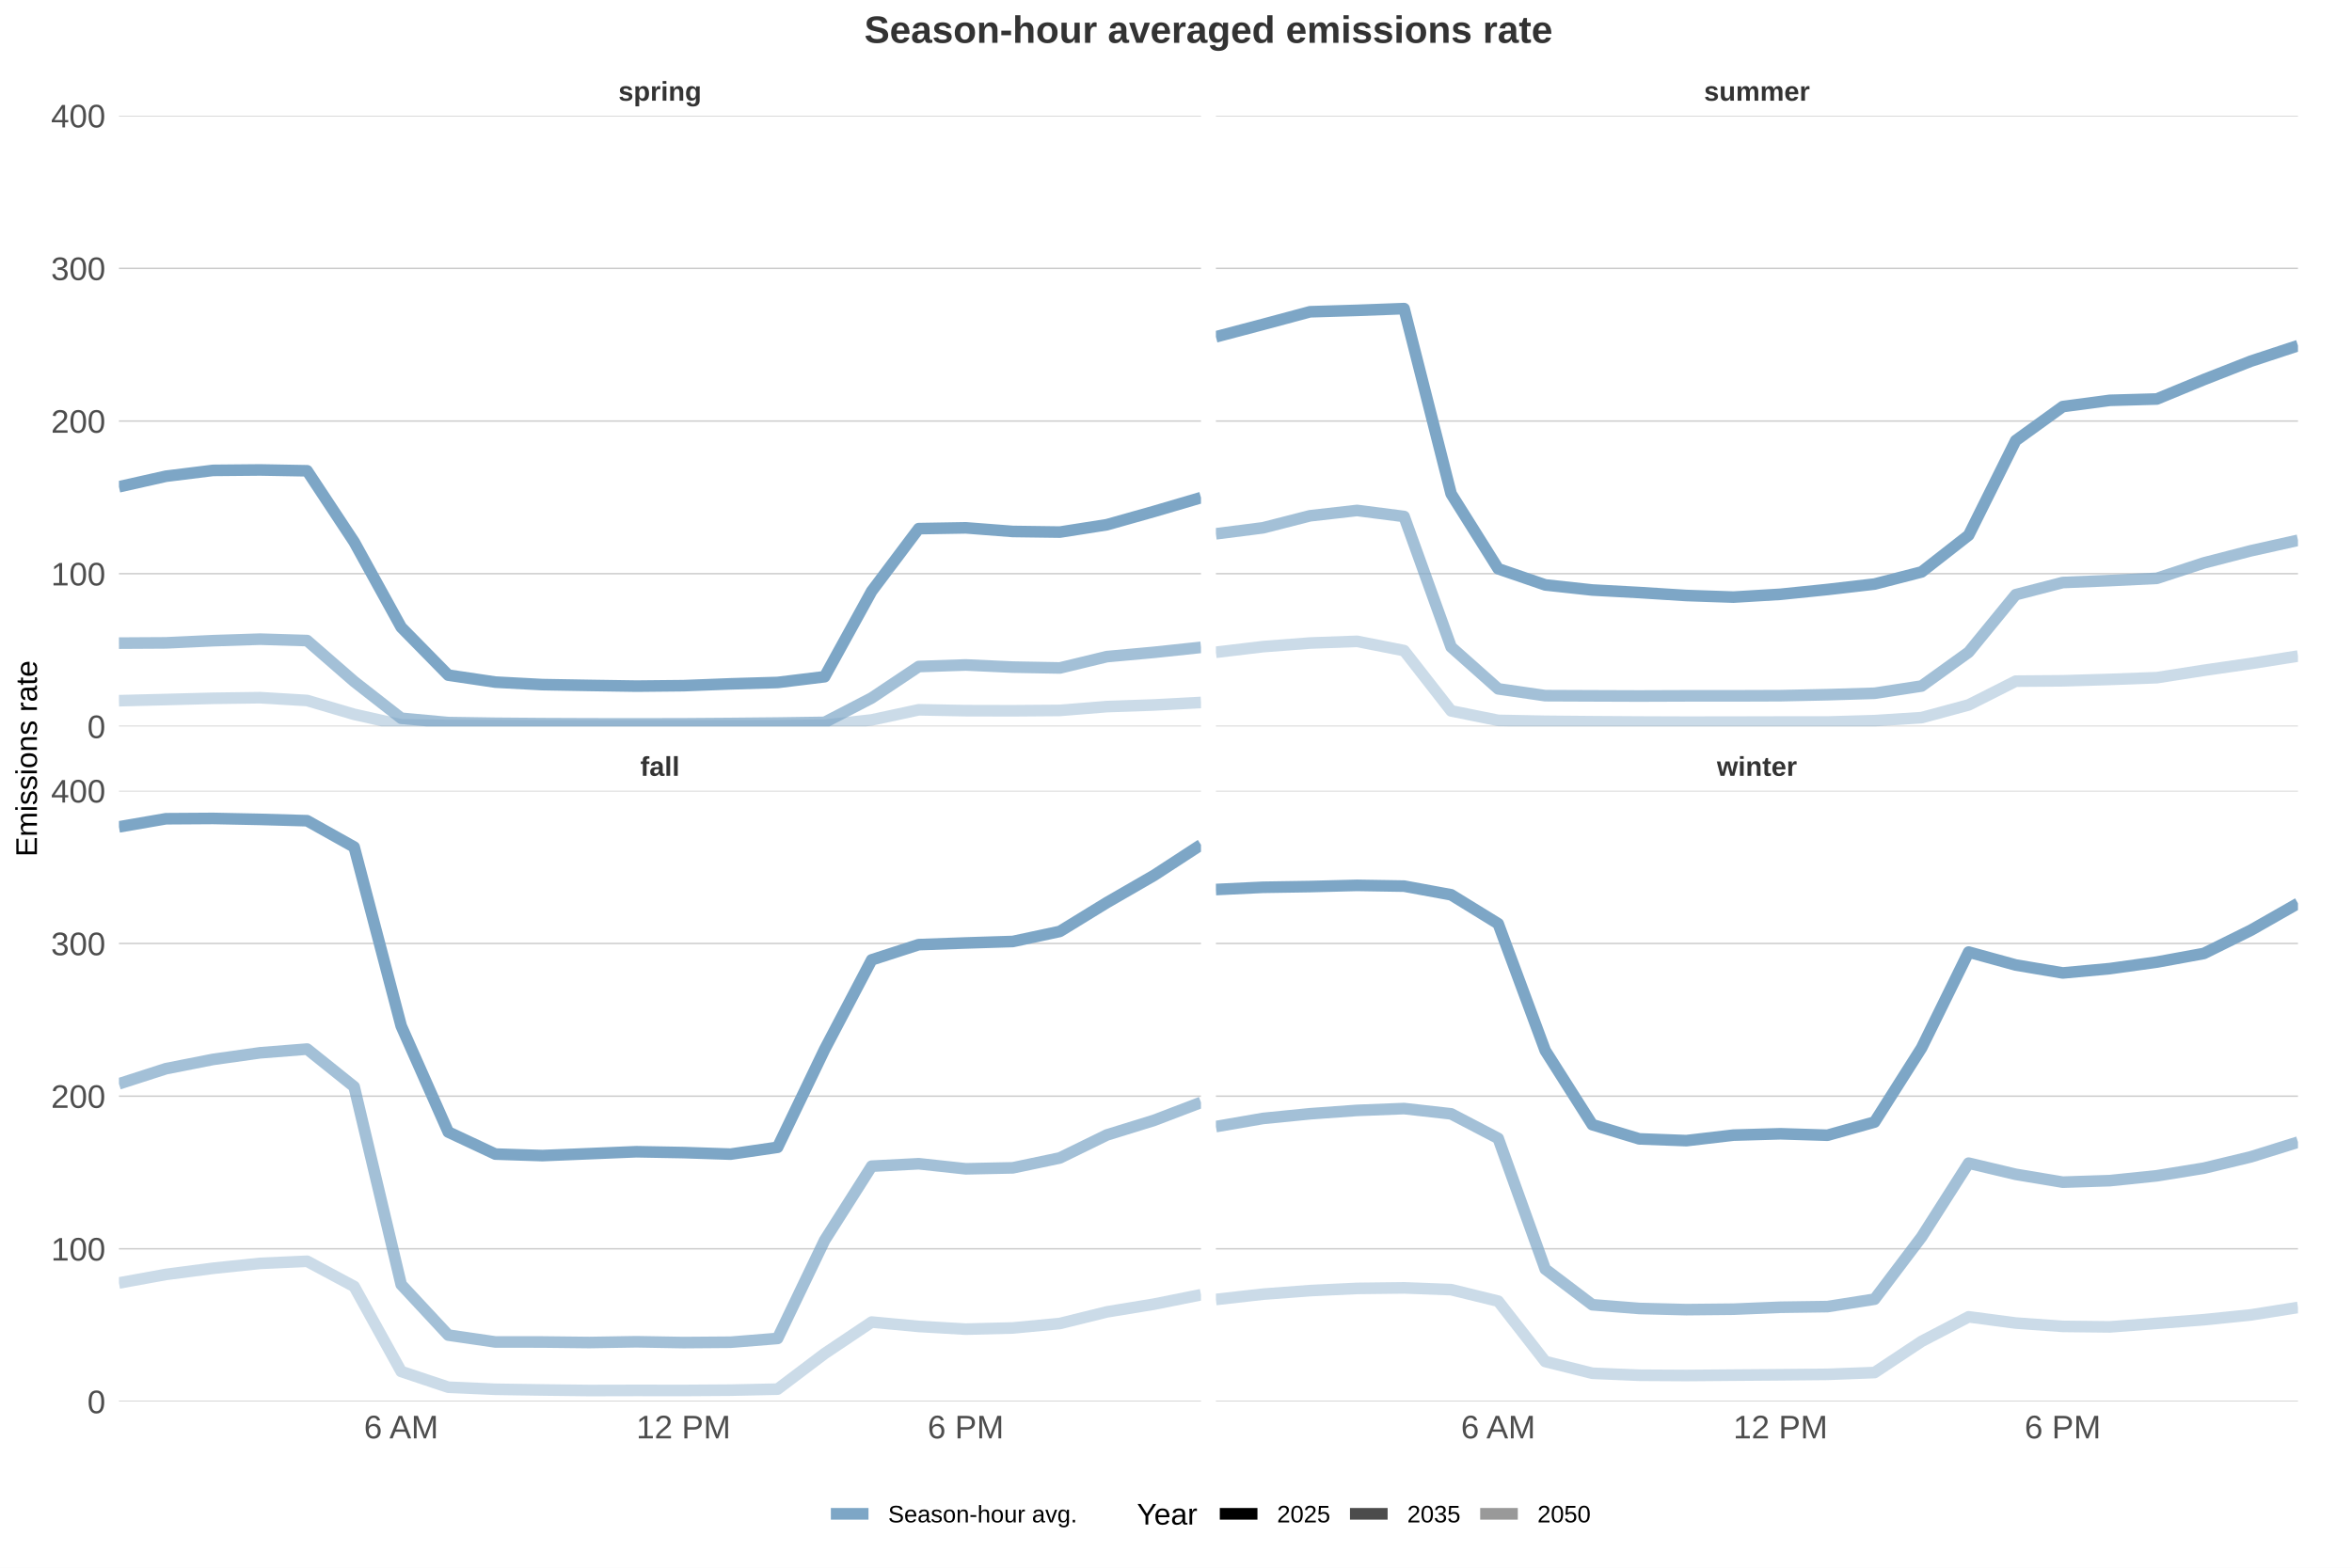
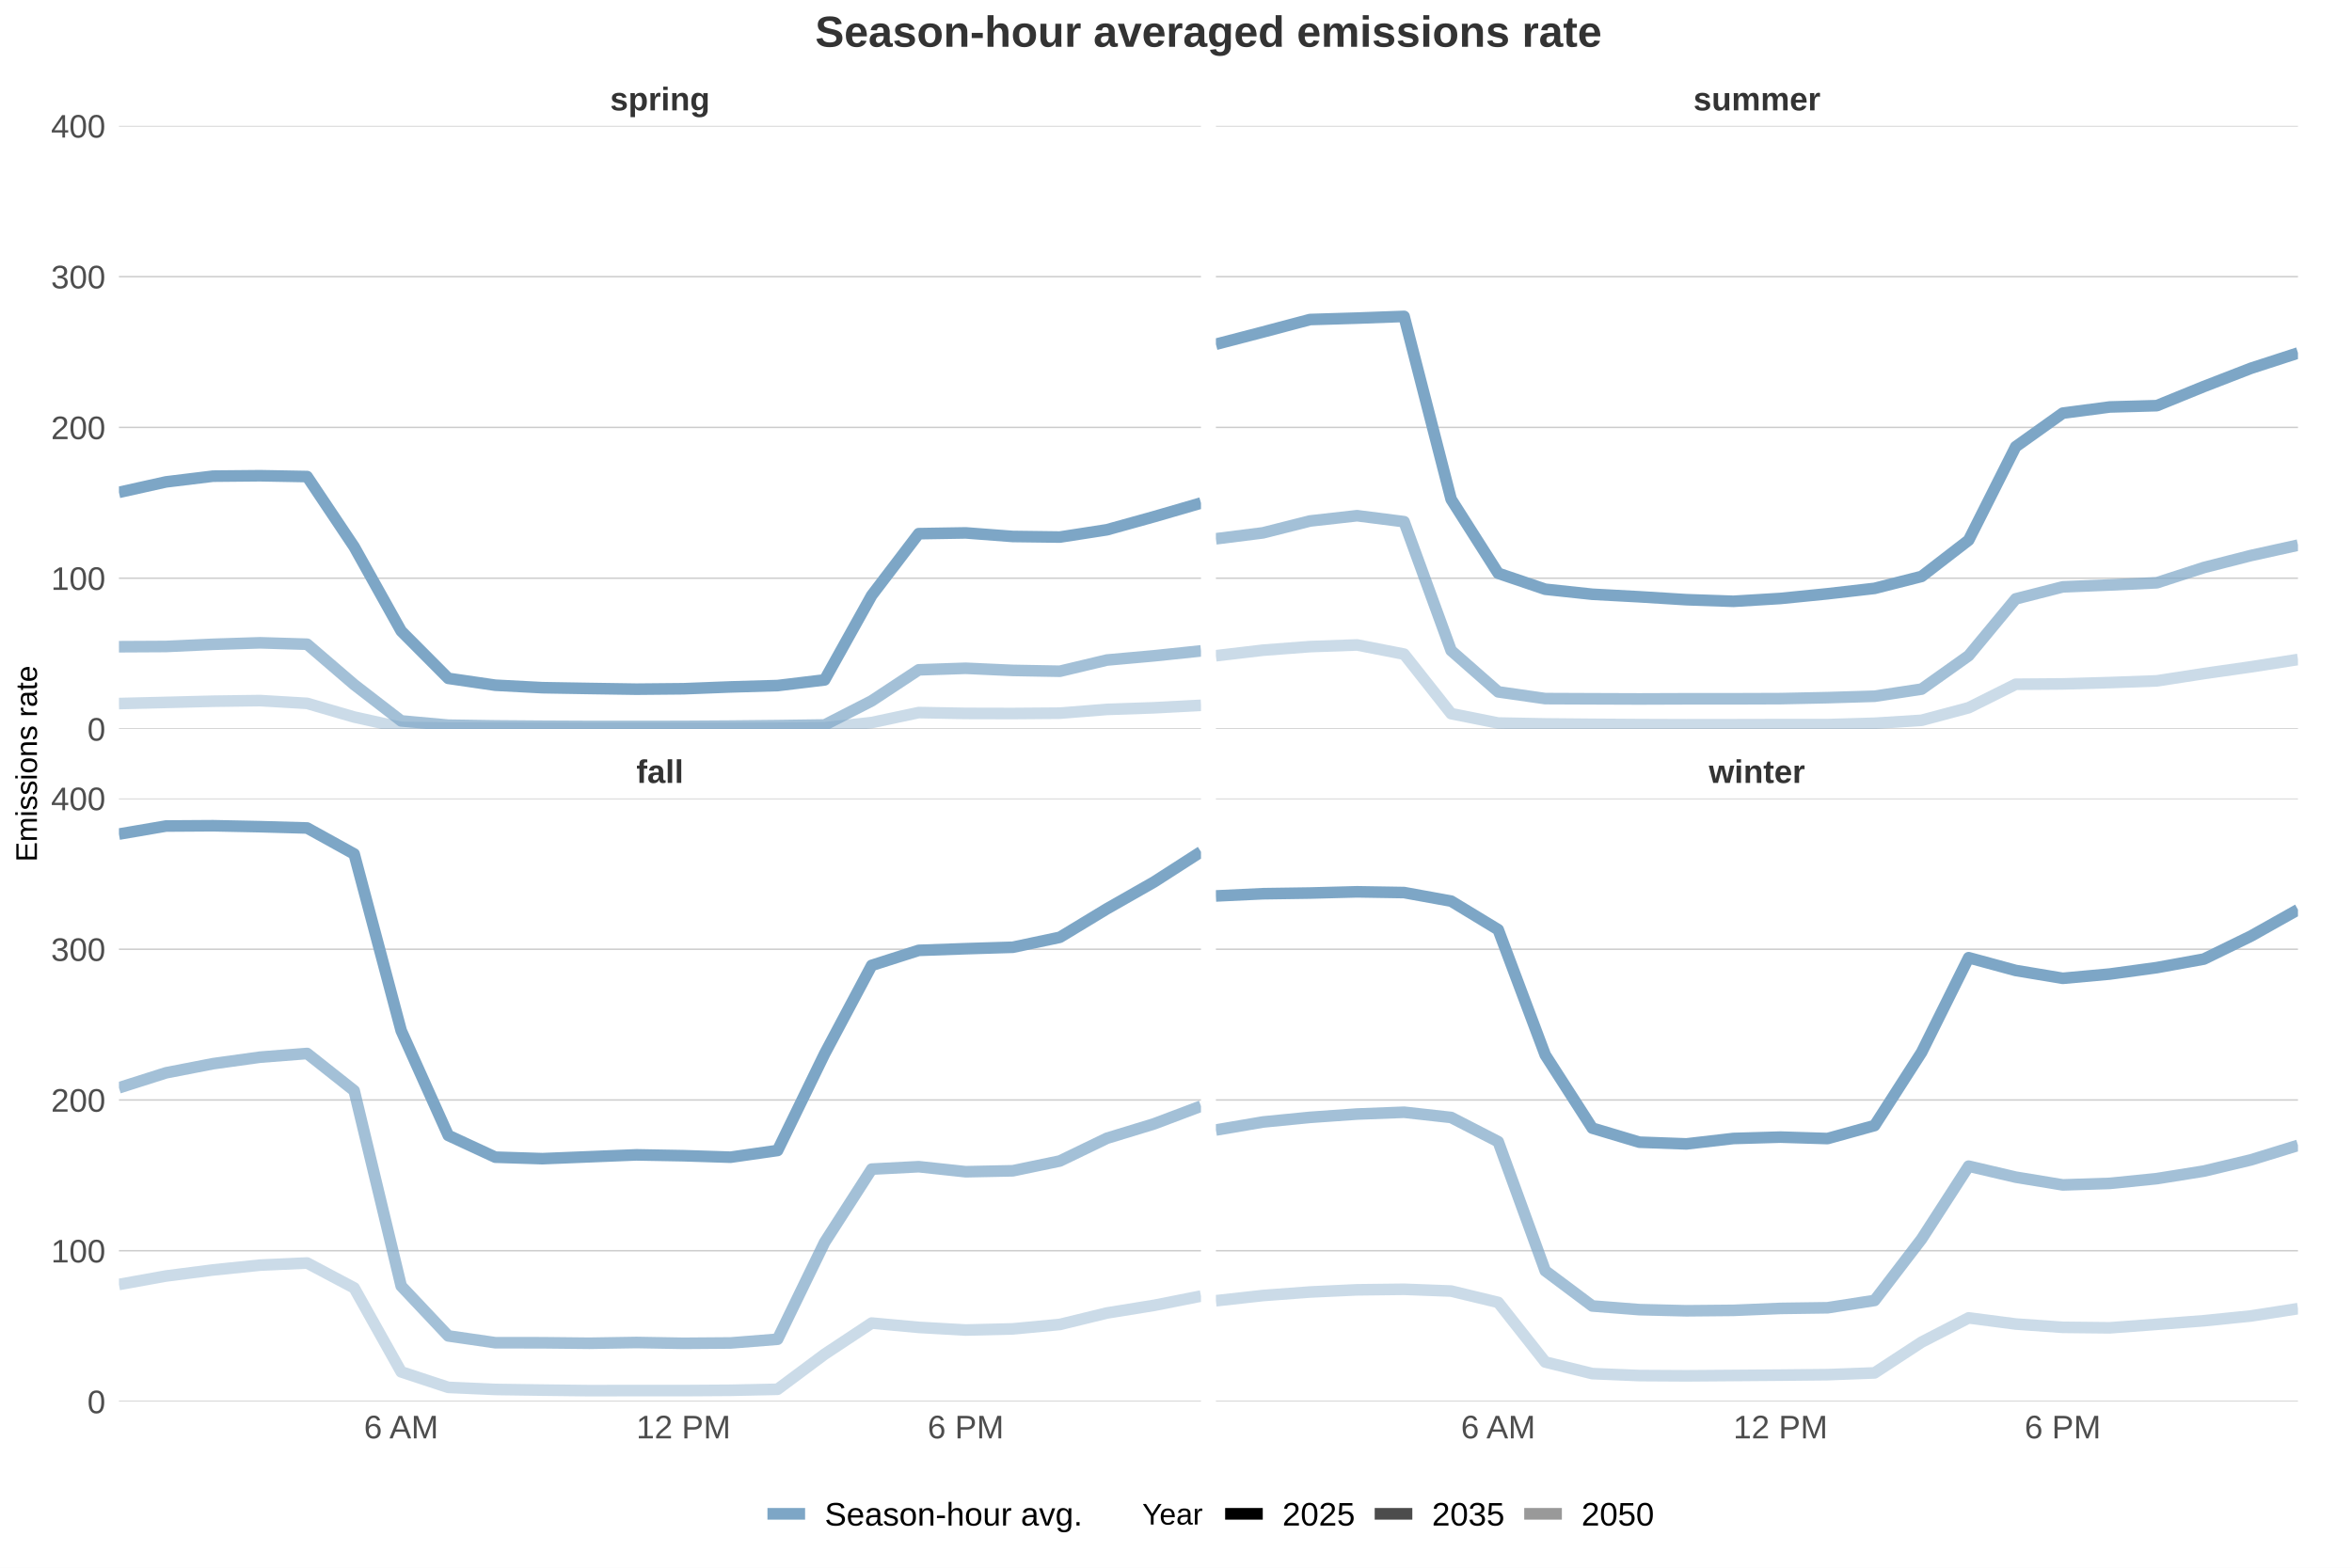
<svg xmlns="http://www.w3.org/2000/svg" class="svglite" width="864.00pt" height="576.00pt" viewBox="0 0 864.00 576.00">
  <defs>
    <style type="text/css">
    .svglite line, .svglite polyline, .svglite polygon, .svglite path, .svglite rect, .svglite circle {
      fill: none;
      stroke: #000000;
      stroke-linecap: round;
      stroke-linejoin: round;
      stroke-miterlimit: 10.00;
    }
    .svglite text {
      white-space: pre;
    }
  </style>
  </defs>
  <rect width="100%" height="100%" style="stroke: none; fill: #FFFFFF;" />
  <defs>
    <clipPath id="cpMC4wMHw4NjQuMDB8MC4wMHw1NzYuMDA=">
      <rect x="0.00" y="0.00" width="864.00" height="576.00" />
    </clipPath>
  </defs>
  <g clip-path="url(#cpMC4wMHw4NjQuMDB8MC4wMHw1NzYuMDA=)">
    <rect x="0.00" y="0.00" width="864.00" height="576.00" style="stroke-width: 1.07; stroke: none; fill: #FFFFFF;" />
  </g>
  <defs>
-     <clipPath id="cpNDMuNjl8NDQxLjE4fDQyLjUwfDI2Ni44OQ==">
-       <rect x="43.69" y="42.50" width="397.49" height="224.39" />
+     <clipPath id="cpNDMuNjl8NDQxLjE4fDQ2LjI1fDI2Ny44Mw==">
+       <rect x="43.69" y="46.25" width="397.49" height="221.58" />
    </clipPath>
  </defs>
-   <g clip-path="url(#cpNDMuNjl8NDQxLjE4fDQyLjUwfDI2Ni44OQ==)">
-     <polyline points="43.69,266.89 441.18,266.89 " style="stroke-width: 0.53; stroke: #CCCCCC; stroke-linecap: butt;" />
-     <polyline points="43.69,210.79 441.18,210.79 " style="stroke-width: 0.53; stroke: #CCCCCC; stroke-linecap: butt;" />
-     <polyline points="43.69,154.70 441.18,154.70 " style="stroke-width: 0.53; stroke: #CCCCCC; stroke-linecap: butt;" />
-     <polyline points="43.69,98.60 441.18,98.60 " style="stroke-width: 0.53; stroke: #CCCCCC; stroke-linecap: butt;" />
-     <polyline points="43.69,42.50 441.18,42.50 " style="stroke-width: 0.53; stroke: #CCCCCC; stroke-linecap: butt;" />
-     <polyline points="43.69,178.85 60.97,174.97 78.25,172.83 95.54,172.67 112.82,172.98 130.10,199.12 147.38,230.46 164.67,248.06 181.95,250.62 199.23,251.54 216.51,251.84 233.79,252.10 251.08,251.93 268.36,251.26 285.64,250.75 302.92,248.64 320.21,217.21 337.49,194.23 354.77,193.94 372.05,195.27 389.34,195.50 406.62,192.79 423.90,187.92 441.18,182.84 " style="stroke-width: 4.27; stroke: #7DA6C6; stroke-linecap: butt;" />
-     <polyline points="43.69,236.30 60.97,236.20 78.25,235.40 95.54,234.84 112.82,235.36 130.10,250.40 147.38,263.90 164.67,265.49 181.95,265.75 199.23,265.88 216.51,265.95 233.79,265.97 251.08,265.94 268.36,265.82 285.64,265.66 302.92,265.41 320.21,256.44 337.49,244.90 354.77,244.32 372.05,245.11 389.34,245.42 406.62,241.25 423.90,239.68 441.18,237.85 " style="stroke-width: 4.27; stroke: #7DA6C6; stroke-opacity: 0.70; stroke-linecap: butt;" />
-     <polyline points="43.69,257.45 60.97,257.02 78.25,256.57 95.54,256.34 112.82,257.37 130.10,262.46 147.38,266.33 164.67,266.55 181.95,266.59 199.23,266.65 216.51,266.68 233.79,266.68 251.08,266.68 268.36,266.66 285.64,266.63 302.92,266.44 320.21,264.51 337.49,260.79 354.77,261.11 372.05,261.15 389.34,261.02 406.62,259.62 423.90,259.02 441.18,258.10 " style="stroke-width: 4.27; stroke: #7DA6C6; stroke-opacity: 0.40; stroke-linecap: butt;" />
+   <g clip-path="url(#cpNDMuNjl8NDQxLjE4fDQ2LjI1fDI2Ny44Mw==)">
+     <polyline points="43.69,267.83 441.18,267.83 " style="stroke-width: 0.53; stroke: #CCCCCC; stroke-linecap: butt;" />
+     <polyline points="43.69,212.44 441.18,212.44 " style="stroke-width: 0.53; stroke: #CCCCCC; stroke-linecap: butt;" />
+     <polyline points="43.69,157.04 441.18,157.04 " style="stroke-width: 0.53; stroke: #CCCCCC; stroke-linecap: butt;" />
+     <polyline points="43.69,101.65 441.18,101.65 " style="stroke-width: 0.53; stroke: #CCCCCC; stroke-linecap: butt;" />
+     <polyline points="43.69,46.25 441.18,46.25 " style="stroke-width: 0.53; stroke: #CCCCCC; stroke-linecap: butt;" />
+     <polyline points="43.69,180.90 60.97,177.06 78.25,174.95 95.54,174.79 112.82,175.10 130.10,200.91 147.38,231.86 164.67,249.24 181.95,251.76 199.23,252.67 216.51,252.96 233.79,253.22 251.08,253.06 268.36,252.39 285.64,251.89 302.92,249.81 320.21,218.77 337.49,196.08 354.77,195.80 372.05,197.11 389.34,197.33 406.62,194.65 423.90,189.85 441.18,184.83 " style="stroke-width: 4.27; stroke: #7DA6C6; stroke-linecap: butt;" />
+     <polyline points="43.69,237.62 60.97,237.53 78.25,236.73 95.54,236.18 112.82,236.70 130.10,251.54 147.38,264.87 164.67,266.44 181.95,266.70 199.23,266.83 216.51,266.91 233.79,266.92 251.08,266.89 268.36,266.78 285.64,266.61 302.92,266.37 320.21,257.51 337.49,246.11 354.77,245.54 372.05,246.32 389.34,246.63 406.62,242.51 423.90,240.96 441.18,239.15 " style="stroke-width: 4.27; stroke: #7DA6C6; stroke-opacity: 0.70; stroke-linecap: butt;" />
+     <polyline points="43.69,258.50 60.97,258.08 78.25,257.64 95.54,257.41 112.82,258.43 130.10,263.45 147.38,267.28 164.67,267.50 181.95,267.53 199.23,267.59 216.51,267.63 233.79,267.63 251.08,267.63 268.36,267.61 285.64,267.57 302.92,267.39 320.21,265.48 337.49,261.81 354.77,262.12 372.05,262.16 389.34,262.03 406.62,260.65 423.90,260.06 441.18,259.15 " style="stroke-width: 4.27; stroke: #7DA6C6; stroke-opacity: 0.40; stroke-linecap: butt;" />
  </g>
  <g clip-path="url(#cpMC4wMHw4NjQuMDB8MC4wMHw1NzYuMDA=)">
</g>
  <defs>
-     <clipPath id="cpNDMuNjl8NDQxLjE4fDI5MC41NXw1MTQuOTQ=">
-       <rect x="43.69" y="290.55" width="397.49" height="224.39" />
+     <clipPath id="cpNDMuNjl8NDQxLjE4fDI5My4zN3w1MTQuOTQ=">
+       <rect x="43.69" y="293.37" width="397.49" height="221.58" />
    </clipPath>
  </defs>
-   <g clip-path="url(#cpNDMuNjl8NDQxLjE4fDI5MC41NXw1MTQuOTQ=)">
+   <g clip-path="url(#cpNDMuNjl8NDQxLjE4fDI5My4zN3w1MTQuOTQ=)">
    <polyline points="43.69,514.94 441.18,514.94 " style="stroke-width: 0.53; stroke: #CCCCCC; stroke-linecap: butt;" />
-     <polyline points="43.69,458.84 441.18,458.84 " style="stroke-width: 0.53; stroke: #CCCCCC; stroke-linecap: butt;" />
-     <polyline points="43.69,402.75 441.18,402.75 " style="stroke-width: 0.53; stroke: #CCCCCC; stroke-linecap: butt;" />
-     <polyline points="43.69,346.65 441.18,346.65 " style="stroke-width: 0.53; stroke: #CCCCCC; stroke-linecap: butt;" />
-     <polyline points="43.69,290.55 441.18,290.55 " style="stroke-width: 0.53; stroke: #CCCCCC; stroke-linecap: butt;" />
-     <polyline points="43.69,303.81 60.97,300.82 78.25,300.71 95.54,301.06 112.82,301.55 130.10,311.22 147.38,376.96 164.67,415.93 181.95,424.03 199.23,424.59 216.51,423.88 233.79,423.17 251.08,423.48 268.36,424.05 285.64,421.54 302.92,385.58 320.21,352.67 337.49,347.08 354.77,346.46 372.05,345.92 389.34,342.22 406.62,331.62 423.90,321.65 441.18,310.39 " style="stroke-width: 4.27; stroke: #7DA6C6; stroke-linecap: butt;" />
-     <polyline points="43.69,398.22 60.97,392.65 78.25,389.25 95.54,386.82 112.82,385.45 130.10,399.29 147.38,471.97 164.67,490.54 181.95,493.06 199.23,493.08 216.51,493.27 233.79,492.99 251.08,493.29 268.36,493.16 285.64,491.77 302.92,455.72 320.21,428.48 337.49,427.58 354.77,429.45 372.05,429.09 389.34,425.45 406.62,417.00 423.90,411.65 441.18,405.05 " style="stroke-width: 4.27; stroke: #7DA6C6; stroke-opacity: 0.70; stroke-linecap: butt;" />
-     <polyline points="43.69,471.39 60.97,468.25 78.25,465.99 95.54,464.19 112.82,463.41 130.10,472.68 147.38,503.91 164.67,509.69 181.95,510.45 199.23,510.70 216.51,510.90 233.79,510.86 251.08,510.88 268.36,510.77 285.64,510.40 302.92,497.34 320.21,485.75 337.49,487.36 354.77,488.35 372.05,487.92 389.34,486.28 406.62,482.01 423.90,479.17 441.18,475.71 " style="stroke-width: 4.27; stroke: #7DA6C6; stroke-opacity: 0.40; stroke-linecap: butt;" />
+     <polyline points="43.69,459.55 441.18,459.55 " style="stroke-width: 0.53; stroke: #CCCCCC; stroke-linecap: butt;" />
+     <polyline points="43.69,404.15 441.18,404.15 " style="stroke-width: 0.53; stroke: #CCCCCC; stroke-linecap: butt;" />
+     <polyline points="43.69,348.76 441.18,348.76 " style="stroke-width: 0.53; stroke: #CCCCCC; stroke-linecap: butt;" />
+     <polyline points="43.69,293.37 441.18,293.37 " style="stroke-width: 0.53; stroke: #CCCCCC; stroke-linecap: butt;" />
+     <polyline points="43.69,306.46 60.97,303.50 78.25,303.39 95.54,303.74 112.82,304.22 130.10,313.77 147.38,378.69 164.67,417.17 181.95,425.17 199.23,425.72 216.51,425.02 233.79,424.32 251.08,424.63 268.36,425.18 285.64,422.71 302.92,387.20 320.21,354.70 337.49,349.18 354.77,348.57 372.05,348.04 389.34,344.38 406.62,333.91 423.90,324.07 441.18,312.96 " style="stroke-width: 4.27; stroke: #7DA6C6; stroke-linecap: butt;" />
+     <polyline points="43.69,399.68 60.97,394.18 78.25,390.82 95.54,388.42 112.82,387.07 130.10,400.74 147.38,472.51 164.67,490.84 181.95,493.34 199.23,493.36 216.51,493.54 233.79,493.26 251.08,493.56 268.36,493.43 285.64,492.06 302.92,456.46 320.21,429.56 337.49,428.67 354.77,430.52 372.05,430.17 389.34,426.57 406.62,418.22 423.90,412.94 441.18,406.42 " style="stroke-width: 4.27; stroke: #7DA6C6; stroke-opacity: 0.70; stroke-linecap: butt;" />
+     <polyline points="43.69,471.94 60.97,468.83 78.25,466.60 95.54,464.83 112.82,464.05 130.10,473.21 147.38,504.05 164.67,509.75 181.95,510.51 199.23,510.75 216.51,510.95 233.79,510.92 251.08,510.93 268.36,510.82 285.64,510.45 302.92,497.57 320.21,486.12 337.49,487.71 354.77,488.68 372.05,488.26 389.34,486.63 406.62,482.42 423.90,479.62 441.18,476.20 " style="stroke-width: 4.27; stroke: #7DA6C6; stroke-opacity: 0.40; stroke-linecap: butt;" />
  </g>
  <g clip-path="url(#cpMC4wMHw4NjQuMDB8MC4wMHw1NzYuMDA=)">
</g>
  <defs>
-     <clipPath id="cpNDQ2LjY2fDg0NC4xNnw0Mi41MHwyNjYuODk=">
-       <rect x="446.66" y="42.50" width="397.49" height="224.39" />
+     <clipPath id="cpNDQ2LjY2fDg0NC4xNnw0Ni4yNXwyNjcuODM=">
+       <rect x="446.66" y="46.25" width="397.49" height="221.58" />
    </clipPath>
  </defs>
-   <g clip-path="url(#cpNDQ2LjY2fDg0NC4xNnw0Mi41MHwyNjYuODk=)">
-     <polyline points="446.66,266.89 844.16,266.89 " style="stroke-width: 0.53; stroke: #CCCCCC; stroke-linecap: butt;" />
-     <polyline points="446.66,210.79 844.16,210.79 " style="stroke-width: 0.53; stroke: #CCCCCC; stroke-linecap: butt;" />
-     <polyline points="446.66,154.70 844.16,154.70 " style="stroke-width: 0.53; stroke: #CCCCCC; stroke-linecap: butt;" />
-     <polyline points="446.66,98.60 844.16,98.60 " style="stroke-width: 0.53; stroke: #CCCCCC; stroke-linecap: butt;" />
-     <polyline points="446.66,42.50 844.16,42.50 " style="stroke-width: 0.53; stroke: #CCCCCC; stroke-linecap: butt;" />
-     <polyline points="446.66,123.75 463.95,119.19 481.23,114.55 498.51,114.03 515.79,113.39 533.07,181.44 550.36,208.98 567.64,214.91 584.92,216.78 602.20,217.71 619.49,218.80 636.77,219.39 654.05,218.35 671.33,216.59 688.62,214.59 705.90,210.14 723.18,196.64 740.46,161.88 757.75,149.39 775.03,147.09 792.31,146.60 809.59,139.47 826.88,132.69 844.16,127.00 " style="stroke-width: 4.27; stroke: #7DA6C6; stroke-linecap: butt;" />
-     <polyline points="446.66,196.13 463.95,193.93 481.23,189.51 498.51,187.55 515.79,189.77 533.07,237.72 550.36,253.09 567.64,255.60 584.92,255.67 602.20,255.73 619.49,255.67 636.77,255.67 654.05,255.61 671.33,255.24 688.62,254.72 705.90,252.06 723.18,239.63 740.46,218.50 757.75,214.03 775.03,213.32 792.31,212.49 809.59,206.83 826.88,202.36 844.16,198.51 " style="stroke-width: 4.27; stroke: #7DA6C6; stroke-opacity: 0.70; stroke-linecap: butt;" />
-     <polyline points="446.66,239.65 463.95,237.59 481.23,236.26 498.51,235.64 515.79,239.05 533.07,261.19 550.36,264.68 567.64,265.02 584.92,265.17 602.20,265.28 619.49,265.34 636.77,265.32 654.05,265.28 671.33,265.28 688.62,264.78 705.90,263.67 723.18,259.00 740.46,250.27 757.75,250.14 775.03,249.63 792.31,248.99 809.59,246.28 826.88,243.78 844.16,241.05 " style="stroke-width: 4.27; stroke: #7DA6C6; stroke-opacity: 0.40; stroke-linecap: butt;" />
+   <g clip-path="url(#cpNDQ2LjY2fDg0NC4xNnw0Ni4yNXwyNjcuODM=)">
+     <polyline points="446.66,267.83 844.16,267.83 " style="stroke-width: 0.53; stroke: #CCCCCC; stroke-linecap: butt;" />
+     <polyline points="446.66,212.44 844.16,212.44 " style="stroke-width: 0.53; stroke: #CCCCCC; stroke-linecap: butt;" />
+     <polyline points="446.66,157.04 844.16,157.04 " style="stroke-width: 0.53; stroke: #CCCCCC; stroke-linecap: butt;" />
+     <polyline points="446.66,101.65 844.16,101.65 " style="stroke-width: 0.53; stroke: #CCCCCC; stroke-linecap: butt;" />
+     <polyline points="446.66,46.25 844.16,46.25 " style="stroke-width: 0.53; stroke: #CCCCCC; stroke-linecap: butt;" />
+     <polyline points="446.66,126.48 463.95,121.98 481.23,117.40 498.51,116.88 515.79,116.25 533.07,183.45 550.36,210.64 567.64,216.50 584.92,218.34 602.20,219.27 619.49,220.34 636.77,220.93 654.05,219.89 671.33,218.16 688.62,216.18 705.90,211.79 723.18,198.46 740.46,164.13 757.75,151.80 775.03,149.53 792.31,149.05 809.59,142.01 826.88,135.31 844.16,129.70 " style="stroke-width: 4.27; stroke: #7DA6C6; stroke-linecap: butt;" />
+     <polyline points="446.66,197.96 463.95,195.78 481.23,191.42 498.51,189.48 515.79,191.68 533.07,239.02 550.36,254.20 567.64,256.68 584.92,256.75 602.20,256.81 619.49,256.75 636.77,256.75 654.05,256.69 671.33,256.33 688.62,255.81 705.90,253.19 723.18,240.91 740.46,220.04 757.75,215.63 775.03,214.93 792.31,214.12 809.59,208.52 826.88,204.11 844.16,200.30 " style="stroke-width: 4.27; stroke: #7DA6C6; stroke-opacity: 0.70; stroke-linecap: butt;" />
+     <polyline points="446.66,240.93 463.95,238.89 481.23,237.58 498.51,236.97 515.79,240.34 533.07,262.20 550.36,265.65 567.64,265.98 584.92,266.13 602.20,266.24 619.49,266.30 636.77,266.28 654.05,266.24 671.33,266.24 688.62,265.74 705.90,264.65 723.18,260.04 740.46,251.41 757.75,251.28 775.03,250.79 792.31,250.16 809.59,247.48 826.88,245.01 844.16,242.31 " style="stroke-width: 4.27; stroke: #7DA6C6; stroke-opacity: 0.40; stroke-linecap: butt;" />
  </g>
  <g clip-path="url(#cpMC4wMHw4NjQuMDB8MC4wMHw1NzYuMDA=)">
</g>
  <defs>
-     <clipPath id="cpNDQ2LjY2fDg0NC4xNnwyOTAuNTV8NTE0Ljk0">
-       <rect x="446.66" y="290.55" width="397.49" height="224.39" />
+     <clipPath id="cpNDQ2LjY2fDg0NC4xNnwyOTMuMzd8NTE0Ljk0">
+       <rect x="446.66" y="293.37" width="397.49" height="221.58" />
    </clipPath>
  </defs>
-   <g clip-path="url(#cpNDQ2LjY2fDg0NC4xNnwyOTAuNTV8NTE0Ljk0)">
+   <g clip-path="url(#cpNDQ2LjY2fDg0NC4xNnwyOTMuMzd8NTE0Ljk0)">
    <polyline points="446.66,514.94 844.16,514.94 " style="stroke-width: 0.53; stroke: #CCCCCC; stroke-linecap: butt;" />
-     <polyline points="446.66,458.84 844.16,458.84 " style="stroke-width: 0.53; stroke: #CCCCCC; stroke-linecap: butt;" />
-     <polyline points="446.66,402.75 844.16,402.75 " style="stroke-width: 0.53; stroke: #CCCCCC; stroke-linecap: butt;" />
-     <polyline points="446.66,346.65 844.16,346.65 " style="stroke-width: 0.53; stroke: #CCCCCC; stroke-linecap: butt;" />
-     <polyline points="446.66,290.55 844.16,290.55 " style="stroke-width: 0.53; stroke: #CCCCCC; stroke-linecap: butt;" />
-     <polyline points="446.66,326.83 463.95,326.01 481.23,325.74 498.51,325.30 515.79,325.58 533.07,328.76 550.36,339.40 567.64,385.99 584.92,413.22 602.20,418.45 619.49,419.09 636.77,417.07 654.05,416.57 671.33,417.11 688.62,412.26 705.90,385.00 723.18,349.81 740.46,354.56 757.75,357.48 775.03,355.89 792.31,353.49 809.59,350.32 826.88,341.77 844.16,331.93 " style="stroke-width: 4.27; stroke: #7DA6C6; stroke-linecap: butt;" />
-     <polyline points="446.66,413.93 463.95,410.94 481.23,409.22 498.51,407.98 515.79,407.31 533.07,409.25 550.36,418.27 567.64,466.30 584.92,479.39 602.20,480.76 619.49,481.19 636.77,481.02 654.05,480.31 671.33,480.07 688.62,477.34 705.90,454.47 723.18,427.37 740.46,431.47 757.75,434.35 775.03,433.79 792.31,432.01 809.59,429.21 826.88,425.04 844.16,419.65 " style="stroke-width: 4.27; stroke: #7DA6C6; stroke-opacity: 0.70; stroke-linecap: butt;" />
-     <polyline points="446.66,477.45 463.95,475.50 481.23,474.20 498.51,473.39 515.79,473.19 533.07,473.84 550.36,478.07 567.64,500.24 584.92,504.56 602.20,505.29 619.49,505.39 636.77,505.25 654.05,505.12 671.33,504.96 688.62,504.30 705.90,492.84 723.18,483.83 740.46,486.11 757.75,487.34 775.03,487.53 792.31,486.22 809.59,484.89 826.88,483.12 844.16,480.38 " style="stroke-width: 4.27; stroke: #7DA6C6; stroke-opacity: 0.40; stroke-linecap: butt;" />
+     <polyline points="446.66,459.55 844.16,459.55 " style="stroke-width: 0.53; stroke: #CCCCCC; stroke-linecap: butt;" />
+     <polyline points="446.66,404.15 844.16,404.15 " style="stroke-width: 0.53; stroke: #CCCCCC; stroke-linecap: butt;" />
+     <polyline points="446.66,348.76 844.16,348.76 " style="stroke-width: 0.53; stroke: #CCCCCC; stroke-linecap: butt;" />
+     <polyline points="446.66,293.37 844.16,293.37 " style="stroke-width: 0.53; stroke: #CCCCCC; stroke-linecap: butt;" />
+     <polyline points="446.66,329.19 463.95,328.37 481.23,328.12 498.51,327.67 515.79,327.95 533.07,331.09 550.36,341.59 567.64,387.61 584.92,414.49 602.20,419.66 619.49,420.29 636.77,418.30 654.05,417.80 671.33,418.33 688.62,413.55 705.90,386.63 723.18,351.88 740.46,356.57 757.75,359.45 775.03,357.88 792.31,355.52 809.59,352.38 826.88,343.94 844.16,334.23 " style="stroke-width: 4.27; stroke: #7DA6C6; stroke-linecap: butt;" />
+     <polyline points="446.66,415.19 463.95,412.24 481.23,410.54 498.51,409.32 515.79,408.66 533.07,410.58 550.36,419.48 567.64,466.91 584.92,479.84 602.20,481.19 619.49,481.61 636.77,481.45 654.05,480.74 671.33,480.50 688.62,477.81 705.90,455.23 723.18,428.47 740.46,432.51 757.75,435.36 775.03,434.80 792.31,433.05 809.59,430.28 826.88,426.16 844.16,420.84 " style="stroke-width: 4.27; stroke: #7DA6C6; stroke-opacity: 0.70; stroke-linecap: butt;" />
+     <polyline points="446.66,477.92 463.95,476.00 481.23,474.71 498.51,473.91 515.79,473.71 533.07,474.36 550.36,478.53 567.64,500.43 584.92,504.69 602.20,505.41 619.49,505.51 636.77,505.38 654.05,505.25 671.33,505.08 688.62,504.43 705.90,493.12 723.18,484.22 740.46,486.47 757.75,487.69 775.03,487.87 792.31,486.58 809.59,485.27 826.88,483.51 844.16,480.82 " style="stroke-width: 4.27; stroke: #7DA6C6; stroke-opacity: 0.40; stroke-linecap: butt;" />
  </g>
  <g clip-path="url(#cpMC4wMHw4NjQuMDB8MC4wMHw1NzYuMDA=)">
</g>
  <defs>
-     <clipPath id="cpNDMuNjl8NDQxLjE4fDI3Mi4zN3wyOTAuNTU=">
-       <rect x="43.69" y="272.37" width="397.49" height="18.18" />
+     <clipPath id="cpNDMuNjl8NDQxLjE4fDI3My4zMXwyOTMuMzc=">
+       <rect x="43.69" y="273.31" width="397.49" height="20.06" />
    </clipPath>
  </defs>
-   <g clip-path="url(#cpNDMuNjl8NDQxLjE4fDI3Mi4zN3wyOTAuNTU=)">
-     <text x="242.44" y="285.06" text-anchor="middle" style="font-size: 10.00px; font-weight: bold;fill: #333333; font-family: &quot;Arial&quot;;" textLength="14.46px" lengthAdjust="spacingAndGlyphs">fall</text>
+   <g clip-path="url(#cpNDMuNjl8NDQxLjE4fDI3My4zMXwyOTMuMzc=)">
+     <text x="242.44" y="287.66" text-anchor="middle" style="font-size: 12.00px; font-weight: bold;fill: #333333; font-family: &quot;Arial&quot;;" textLength="17.34px" lengthAdjust="spacingAndGlyphs">fall</text>
  </g>
  <g clip-path="url(#cpMC4wMHw4NjQuMDB8MC4wMHw1NzYuMDA=)">
</g>
  <defs>
-     <clipPath id="cpNDQ2LjY2fDg0NC4xNnwyNzIuMzd8MjkwLjU1">
-       <rect x="446.66" y="272.37" width="397.49" height="18.18" />
+     <clipPath id="cpNDQ2LjY2fDg0NC4xNnwyNzMuMzF8MjkzLjM3">
+       <rect x="446.66" y="273.31" width="397.49" height="20.06" />
    </clipPath>
  </defs>
-   <g clip-path="url(#cpNDQ2LjY2fDg0NC4xNnwyNzIuMzd8MjkwLjU1)">
-     <text x="645.41" y="285.06" text-anchor="middle" style="font-size: 10.00px; font-weight: bold;fill: #333333; font-family: &quot;Arial&quot;;" textLength="29.46px" lengthAdjust="spacingAndGlyphs">winter</text>
+   <g clip-path="url(#cpNDQ2LjY2fDg0NC4xNnwyNzMuMzF8MjkzLjM3)">
+     <text x="645.41" y="287.66" text-anchor="middle" style="font-size: 12.00px; font-weight: bold;fill: #333333; font-family: &quot;Arial&quot;;" textLength="35.34px" lengthAdjust="spacingAndGlyphs">winter</text>
  </g>
  <g clip-path="url(#cpMC4wMHw4NjQuMDB8MC4wMHw1NzYuMDA=)">
</g>
  <defs>
-     <clipPath id="cpNDMuNjl8NDQxLjE4fDI0LjMyfDQyLjUw">
-       <rect x="43.69" y="24.32" width="397.49" height="18.18" />
+     <clipPath id="cpNDMuNjl8NDQxLjE4fDI2LjIwfDQ2LjI1">
+       <rect x="43.69" y="26.20" width="397.49" height="20.06" />
    </clipPath>
  </defs>
-   <g clip-path="url(#cpNDMuNjl8NDQxLjE4fDI0LjMyfDQyLjUw)">
-     <text x="242.44" y="37.01" text-anchor="middle" style="font-size: 10.00px; font-weight: bold;fill: #333333; font-family: &quot;Arial&quot;;" textLength="30.56px" lengthAdjust="spacingAndGlyphs">spring</text>
+   <g clip-path="url(#cpNDMuNjl8NDQxLjE4fDI2LjIwfDQ2LjI1)">
+     <text x="242.44" y="40.55" text-anchor="middle" style="font-size: 12.00px; font-weight: bold;fill: #333333; font-family: &quot;Arial&quot;;" textLength="36.67px" lengthAdjust="spacingAndGlyphs">spring</text>
  </g>
  <g clip-path="url(#cpMC4wMHw4NjQuMDB8MC4wMHw1NzYuMDA=)">
</g>
  <defs>
-     <clipPath id="cpNDQ2LjY2fDg0NC4xNnwyNC4zMnw0Mi41MA==">
-       <rect x="446.66" y="24.32" width="397.49" height="18.18" />
+     <clipPath id="cpNDQ2LjY2fDg0NC4xNnwyNi4yMHw0Ni4yNQ==">
+       <rect x="446.66" y="26.20" width="397.49" height="20.06" />
    </clipPath>
  </defs>
-   <g clip-path="url(#cpNDQ2LjY2fDg0NC4xNnwyNC4zMnw0Mi41MA==)">
-     <text x="645.41" y="37.01" text-anchor="middle" style="font-size: 10.00px; font-weight: bold;fill: #333333; font-family: &quot;Arial&quot;;" textLength="38.92px" lengthAdjust="spacingAndGlyphs">summer</text>
+   <g clip-path="url(#cpNDQ2LjY2fDg0NC4xNnwyNi4yMHw0Ni4yNQ==)">
+     <text x="645.41" y="40.55" text-anchor="middle" style="font-size: 12.00px; font-weight: bold;fill: #333333; font-family: &quot;Arial&quot;;" textLength="46.69px" lengthAdjust="spacingAndGlyphs">summer</text>
  </g>
  <g clip-path="url(#cpMC4wMHw4NjQuMDB8MC4wMHw1NzYuMDA=)">
    <text x="147.38" y="528.48" text-anchor="middle" style="font-size: 12.00px;fill: #4D4D4D; font-family: &quot;Arial&quot;;" textLength="28.01px" lengthAdjust="spacingAndGlyphs">6 AM</text>
    <text x="251.08" y="528.48" text-anchor="middle" style="font-size: 12.00px;fill: #4D4D4D; font-family: &quot;Arial&quot;;" textLength="34.68px" lengthAdjust="spacingAndGlyphs">12 PM</text>
    <text x="354.77" y="528.48" text-anchor="middle" style="font-size: 12.00px;fill: #4D4D4D; font-family: &quot;Arial&quot;;" textLength="28.01px" lengthAdjust="spacingAndGlyphs">6 PM</text>
    <text x="550.36" y="528.48" text-anchor="middle" style="font-size: 12.00px;fill: #4D4D4D; font-family: &quot;Arial&quot;;" textLength="28.01px" lengthAdjust="spacingAndGlyphs">6 AM</text>
    <text x="654.05" y="528.48" text-anchor="middle" style="font-size: 12.00px;fill: #4D4D4D; font-family: &quot;Arial&quot;;" textLength="34.68px" lengthAdjust="spacingAndGlyphs">12 PM</text>
    <text x="757.75" y="528.48" text-anchor="middle" style="font-size: 12.00px;fill: #4D4D4D; font-family: &quot;Arial&quot;;" textLength="28.01px" lengthAdjust="spacingAndGlyphs">6 PM</text>
-     <text x="38.76" y="271.19" text-anchor="end" style="font-size: 12.00px;fill: #4D4D4D; font-family: &quot;Arial&quot;;" textLength="6.67px" lengthAdjust="spacingAndGlyphs">0</text>
-     <text x="38.76" y="215.10" text-anchor="end" style="font-size: 12.00px;fill: #4D4D4D; font-family: &quot;Arial&quot;;" textLength="20.02px" lengthAdjust="spacingAndGlyphs">100</text>
-     <text x="38.76" y="159.00" text-anchor="end" style="font-size: 12.00px;fill: #4D4D4D; font-family: &quot;Arial&quot;;" textLength="20.02px" lengthAdjust="spacingAndGlyphs">200</text>
-     <text x="38.76" y="102.90" text-anchor="end" style="font-size: 12.00px;fill: #4D4D4D; font-family: &quot;Arial&quot;;" textLength="20.02px" lengthAdjust="spacingAndGlyphs">300</text>
-     <text x="38.76" y="46.81" text-anchor="end" style="font-size: 12.00px;fill: #4D4D4D; font-family: &quot;Arial&quot;;" textLength="20.02px" lengthAdjust="spacingAndGlyphs">400</text>
+     <text x="38.76" y="272.13" text-anchor="end" style="font-size: 12.00px;fill: #4D4D4D; font-family: &quot;Arial&quot;;" textLength="6.67px" lengthAdjust="spacingAndGlyphs">0</text>
+     <text x="38.76" y="216.74" text-anchor="end" style="font-size: 12.00px;fill: #4D4D4D; font-family: &quot;Arial&quot;;" textLength="20.02px" lengthAdjust="spacingAndGlyphs">100</text>
+     <text x="38.76" y="161.35" text-anchor="end" style="font-size: 12.00px;fill: #4D4D4D; font-family: &quot;Arial&quot;;" textLength="20.02px" lengthAdjust="spacingAndGlyphs">200</text>
+     <text x="38.76" y="105.95" text-anchor="end" style="font-size: 12.00px;fill: #4D4D4D; font-family: &quot;Arial&quot;;" textLength="20.02px" lengthAdjust="spacingAndGlyphs">300</text>
+     <text x="38.76" y="50.56" text-anchor="end" style="font-size: 12.00px;fill: #4D4D4D; font-family: &quot;Arial&quot;;" textLength="20.02px" lengthAdjust="spacingAndGlyphs">400</text>
    <text x="38.76" y="519.25" text-anchor="end" style="font-size: 12.00px;fill: #4D4D4D; font-family: &quot;Arial&quot;;" textLength="6.67px" lengthAdjust="spacingAndGlyphs">0</text>
-     <text x="38.76" y="463.15" text-anchor="end" style="font-size: 12.00px;fill: #4D4D4D; font-family: &quot;Arial&quot;;" textLength="20.02px" lengthAdjust="spacingAndGlyphs">100</text>
-     <text x="38.76" y="407.05" text-anchor="end" style="font-size: 12.00px;fill: #4D4D4D; font-family: &quot;Arial&quot;;" textLength="20.02px" lengthAdjust="spacingAndGlyphs">200</text>
-     <text x="38.76" y="350.96" text-anchor="end" style="font-size: 12.00px;fill: #4D4D4D; font-family: &quot;Arial&quot;;" textLength="20.02px" lengthAdjust="spacingAndGlyphs">300</text>
-     <text x="38.76" y="294.86" text-anchor="end" style="font-size: 12.00px;fill: #4D4D4D; font-family: &quot;Arial&quot;;" textLength="20.02px" lengthAdjust="spacingAndGlyphs">400</text>
-     <text transform="translate(13.56,278.72) rotate(-90)" text-anchor="middle" style="font-size: 11.00px; font-family: &quot;Arial&quot;;" textLength="72.14px" lengthAdjust="spacingAndGlyphs">Emissions rate</text>
-     <line x1="305.22" y1="556.21" x2="319.04" y2="556.21" style="stroke-width: 4.27; stroke: #7DA6C6; stroke-linecap: butt;" />
-     <text x="326.25" y="559.36" style="font-size: 8.80px; font-family: &quot;Arial&quot;;" textLength="69.47px" lengthAdjust="spacingAndGlyphs">Season-hour avg.</text>
-     <text x="417.64" y="560.16" style="font-size: 11.00px; font-family: &quot;Arial&quot;;" textLength="23.24px" lengthAdjust="spacingAndGlyphs">Year</text>
-     <line x1="448.09" y1="556.21" x2="461.92" y2="556.21" style="stroke-width: 4.27; stroke-linecap: butt;" />
-     <line x1="495.91" y1="556.21" x2="509.74" y2="556.21" style="stroke-width: 4.27; stroke: #000000; stroke-opacity: 0.70; stroke-linecap: butt;" />
-     <line x1="543.74" y1="556.21" x2="557.56" y2="556.21" style="stroke-width: 4.27; stroke: #000000; stroke-opacity: 0.40; stroke-linecap: butt;" />
-     <text x="469.12" y="559.36" style="font-size: 8.80px; font-family: &quot;Arial&quot;;" textLength="19.58px" lengthAdjust="spacingAndGlyphs">2025</text>
-     <text x="516.95" y="559.36" style="font-size: 8.80px; font-family: &quot;Arial&quot;;" textLength="19.58px" lengthAdjust="spacingAndGlyphs">2035</text>
-     <text x="564.77" y="559.36" style="font-size: 8.80px; font-family: &quot;Arial&quot;;" textLength="19.58px" lengthAdjust="spacingAndGlyphs">2050</text>
-     <text x="443.92" y="15.74" text-anchor="middle" style="font-size: 14.00px; font-weight: bold;fill: #333333; font-family: &quot;Arial&quot;;" textLength="252.78px" lengthAdjust="spacingAndGlyphs">Season-hour averaged emissions rate</text>
+     <text x="38.76" y="463.85" text-anchor="end" style="font-size: 12.00px;fill: #4D4D4D; font-family: &quot;Arial&quot;;" textLength="20.02px" lengthAdjust="spacingAndGlyphs">100</text>
+     <text x="38.76" y="408.46" text-anchor="end" style="font-size: 12.00px;fill: #4D4D4D; font-family: &quot;Arial&quot;;" textLength="20.02px" lengthAdjust="spacingAndGlyphs">200</text>
+     <text x="38.76" y="353.06" text-anchor="end" style="font-size: 12.00px;fill: #4D4D4D; font-family: &quot;Arial&quot;;" textLength="20.02px" lengthAdjust="spacingAndGlyphs">300</text>
+     <text x="38.76" y="297.67" text-anchor="end" style="font-size: 12.00px;fill: #4D4D4D; font-family: &quot;Arial&quot;;" textLength="20.02px" lengthAdjust="spacingAndGlyphs">400</text>
+     <text transform="translate(13.56,280.60) rotate(-90)" text-anchor="middle" style="font-size: 11.00px; font-family: &quot;Arial&quot;;" textLength="72.14px" lengthAdjust="spacingAndGlyphs">Emissions rate</text>
+     <line x1="281.92" y1="556.21" x2="295.75" y2="556.21" style="stroke-width: 4.27; stroke: #7DA6C6; stroke-linecap: butt;" />
+     <text x="302.95" y="560.52" style="font-size: 12.00px; font-family: &quot;Arial&quot;;" textLength="94.73px" lengthAdjust="spacingAndGlyphs">Season-hour avg.</text>
+     <text x="419.60" y="560.16" style="font-size: 11.00px; font-family: &quot;Arial&quot;;" textLength="23.24px" lengthAdjust="spacingAndGlyphs">Year</text>
+     <line x1="450.05" y1="556.21" x2="463.87" y2="556.21" style="stroke-width: 4.27; stroke-linecap: butt;" />
+     <line x1="504.99" y1="556.21" x2="518.81" y2="556.21" style="stroke-width: 4.27; stroke: #000000; stroke-opacity: 0.70; stroke-linecap: butt;" />
+     <line x1="559.92" y1="556.21" x2="573.75" y2="556.21" style="stroke-width: 4.27; stroke: #000000; stroke-opacity: 0.40; stroke-linecap: butt;" />
+     <text x="471.08" y="560.52" style="font-size: 12.00px; font-family: &quot;Arial&quot;;" textLength="26.70px" lengthAdjust="spacingAndGlyphs">2025</text>
+     <text x="526.02" y="560.52" style="font-size: 12.00px; font-family: &quot;Arial&quot;;" textLength="26.70px" lengthAdjust="spacingAndGlyphs">2035</text>
+     <text x="580.95" y="560.52" style="font-size: 12.00px; font-family: &quot;Arial&quot;;" textLength="26.70px" lengthAdjust="spacingAndGlyphs">2050</text>
+     <text x="443.92" y="17.18" text-anchor="middle" style="font-size: 16.00px; font-weight: bold;fill: #333333; font-family: &quot;Arial&quot;;" textLength="288.97px" lengthAdjust="spacingAndGlyphs">Season-hour averaged emissions rate</text>
  </g>
</svg>
